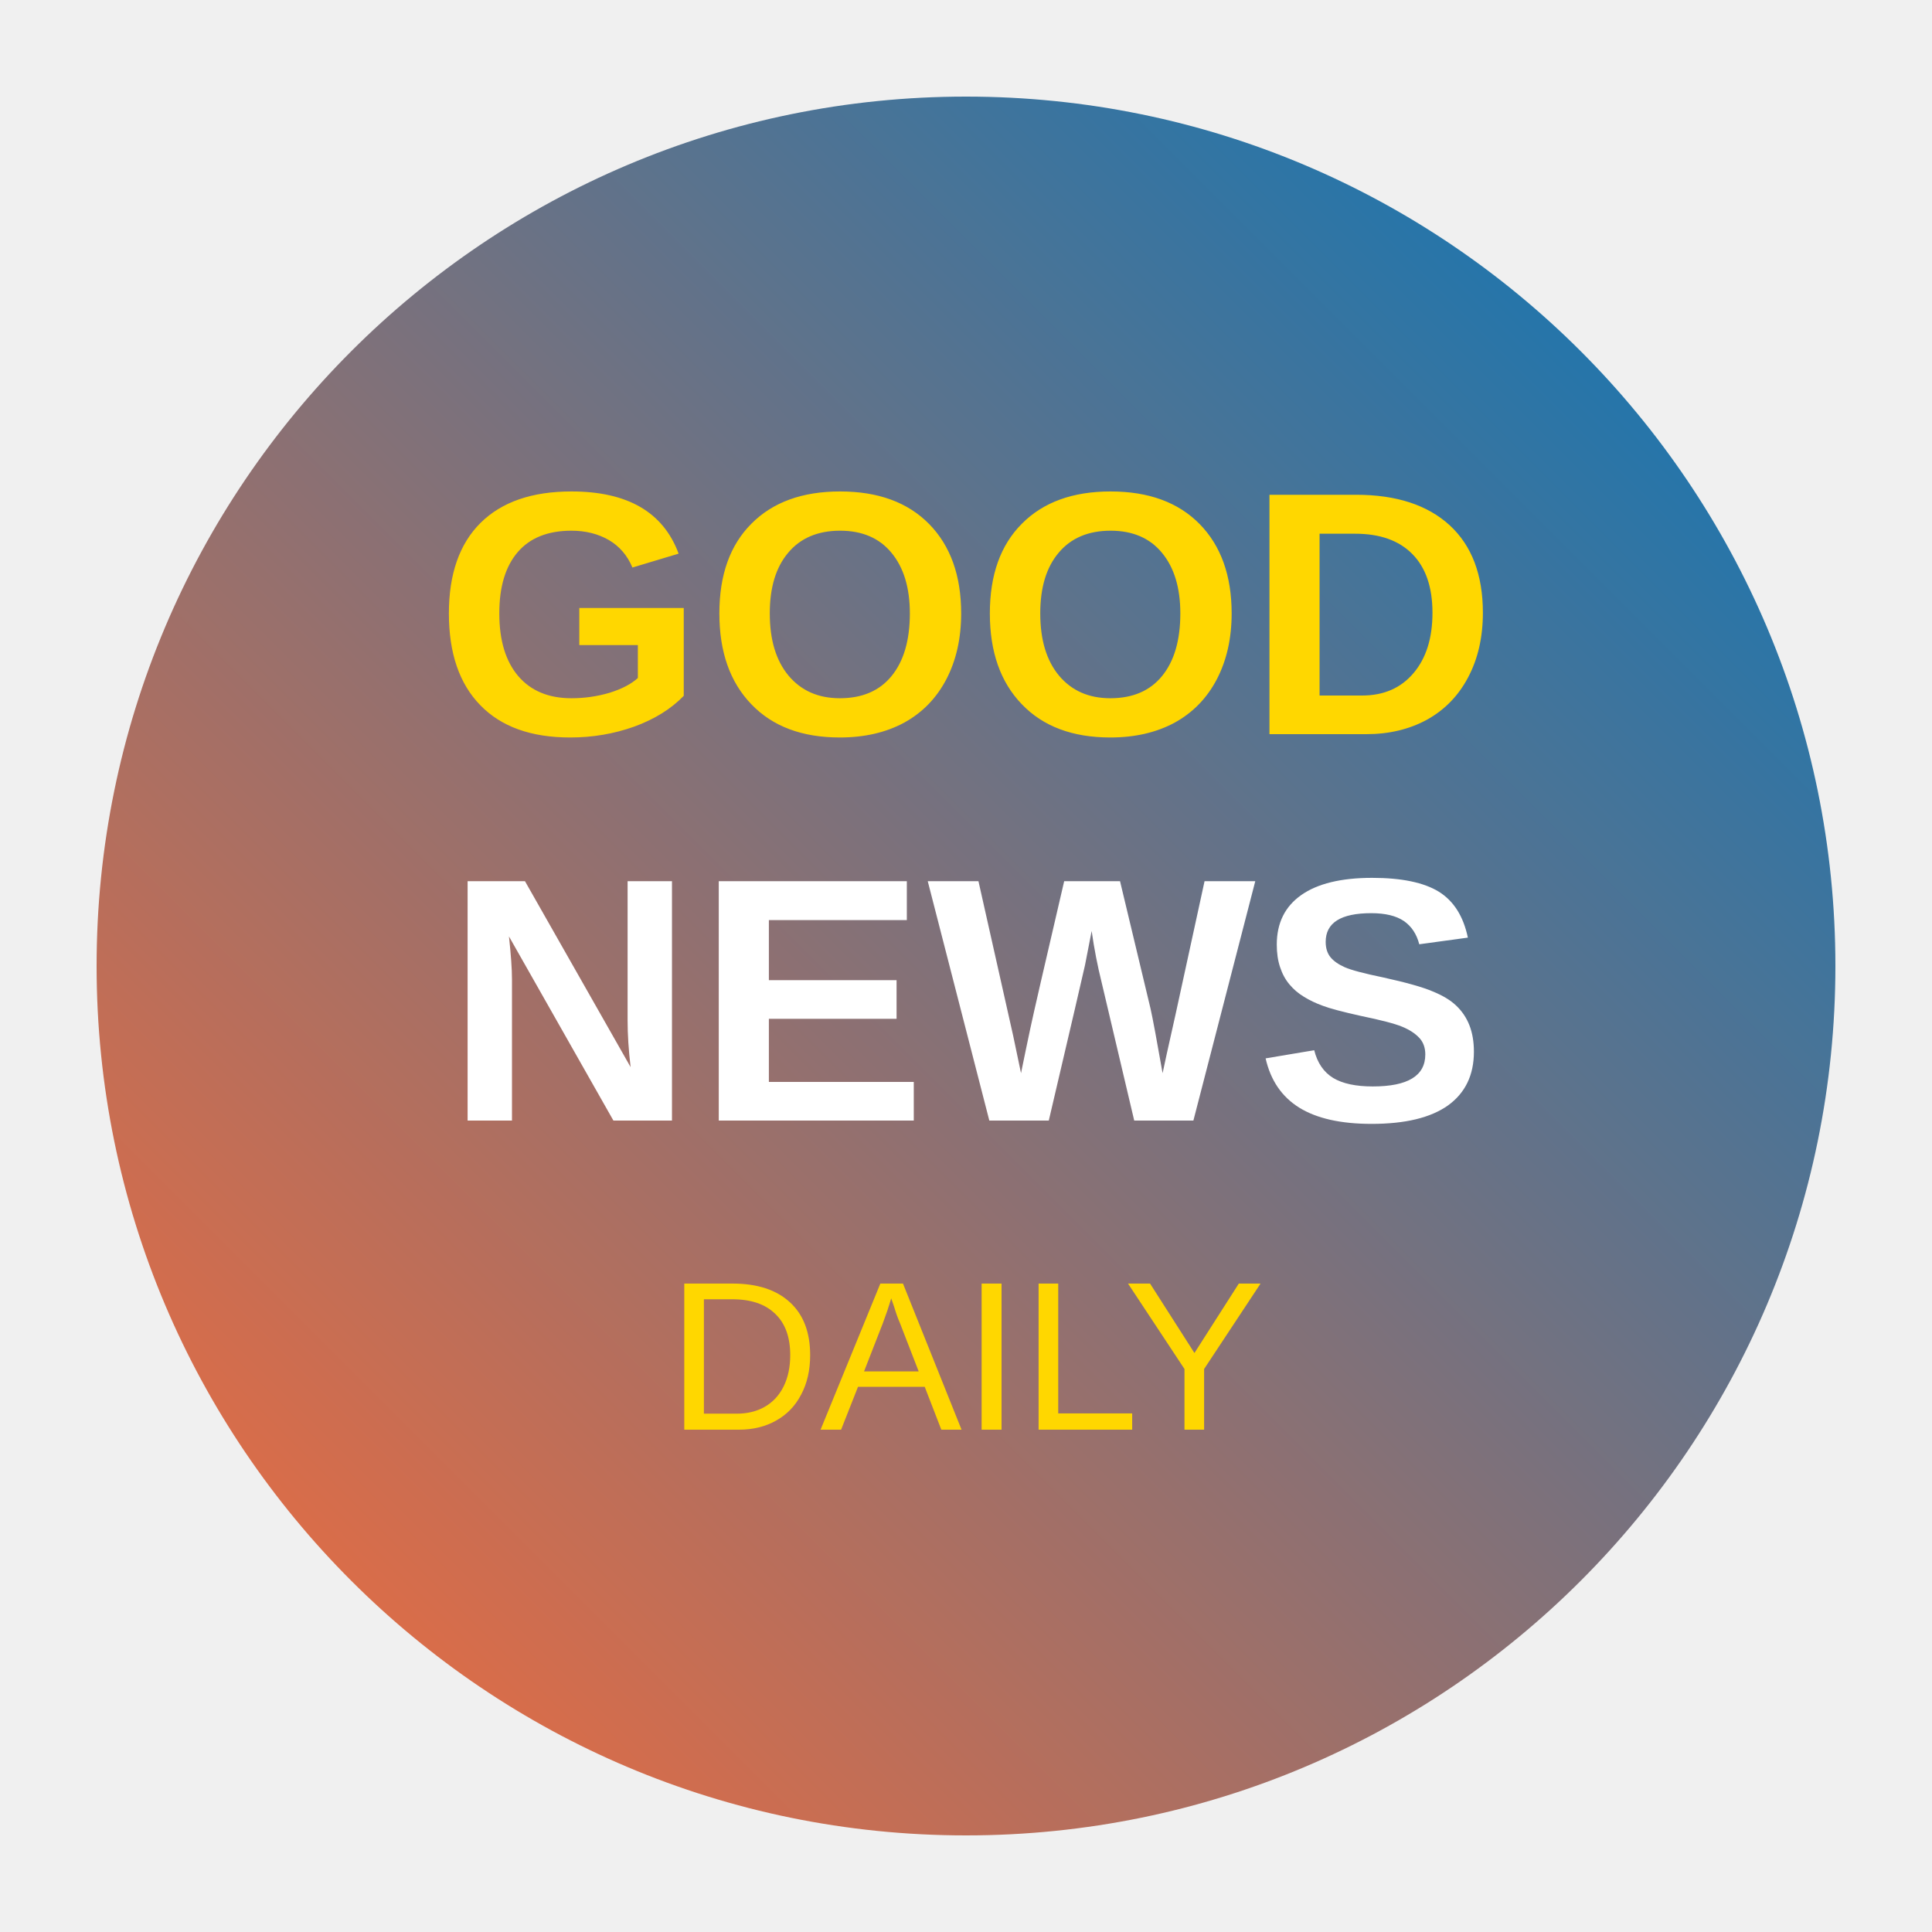
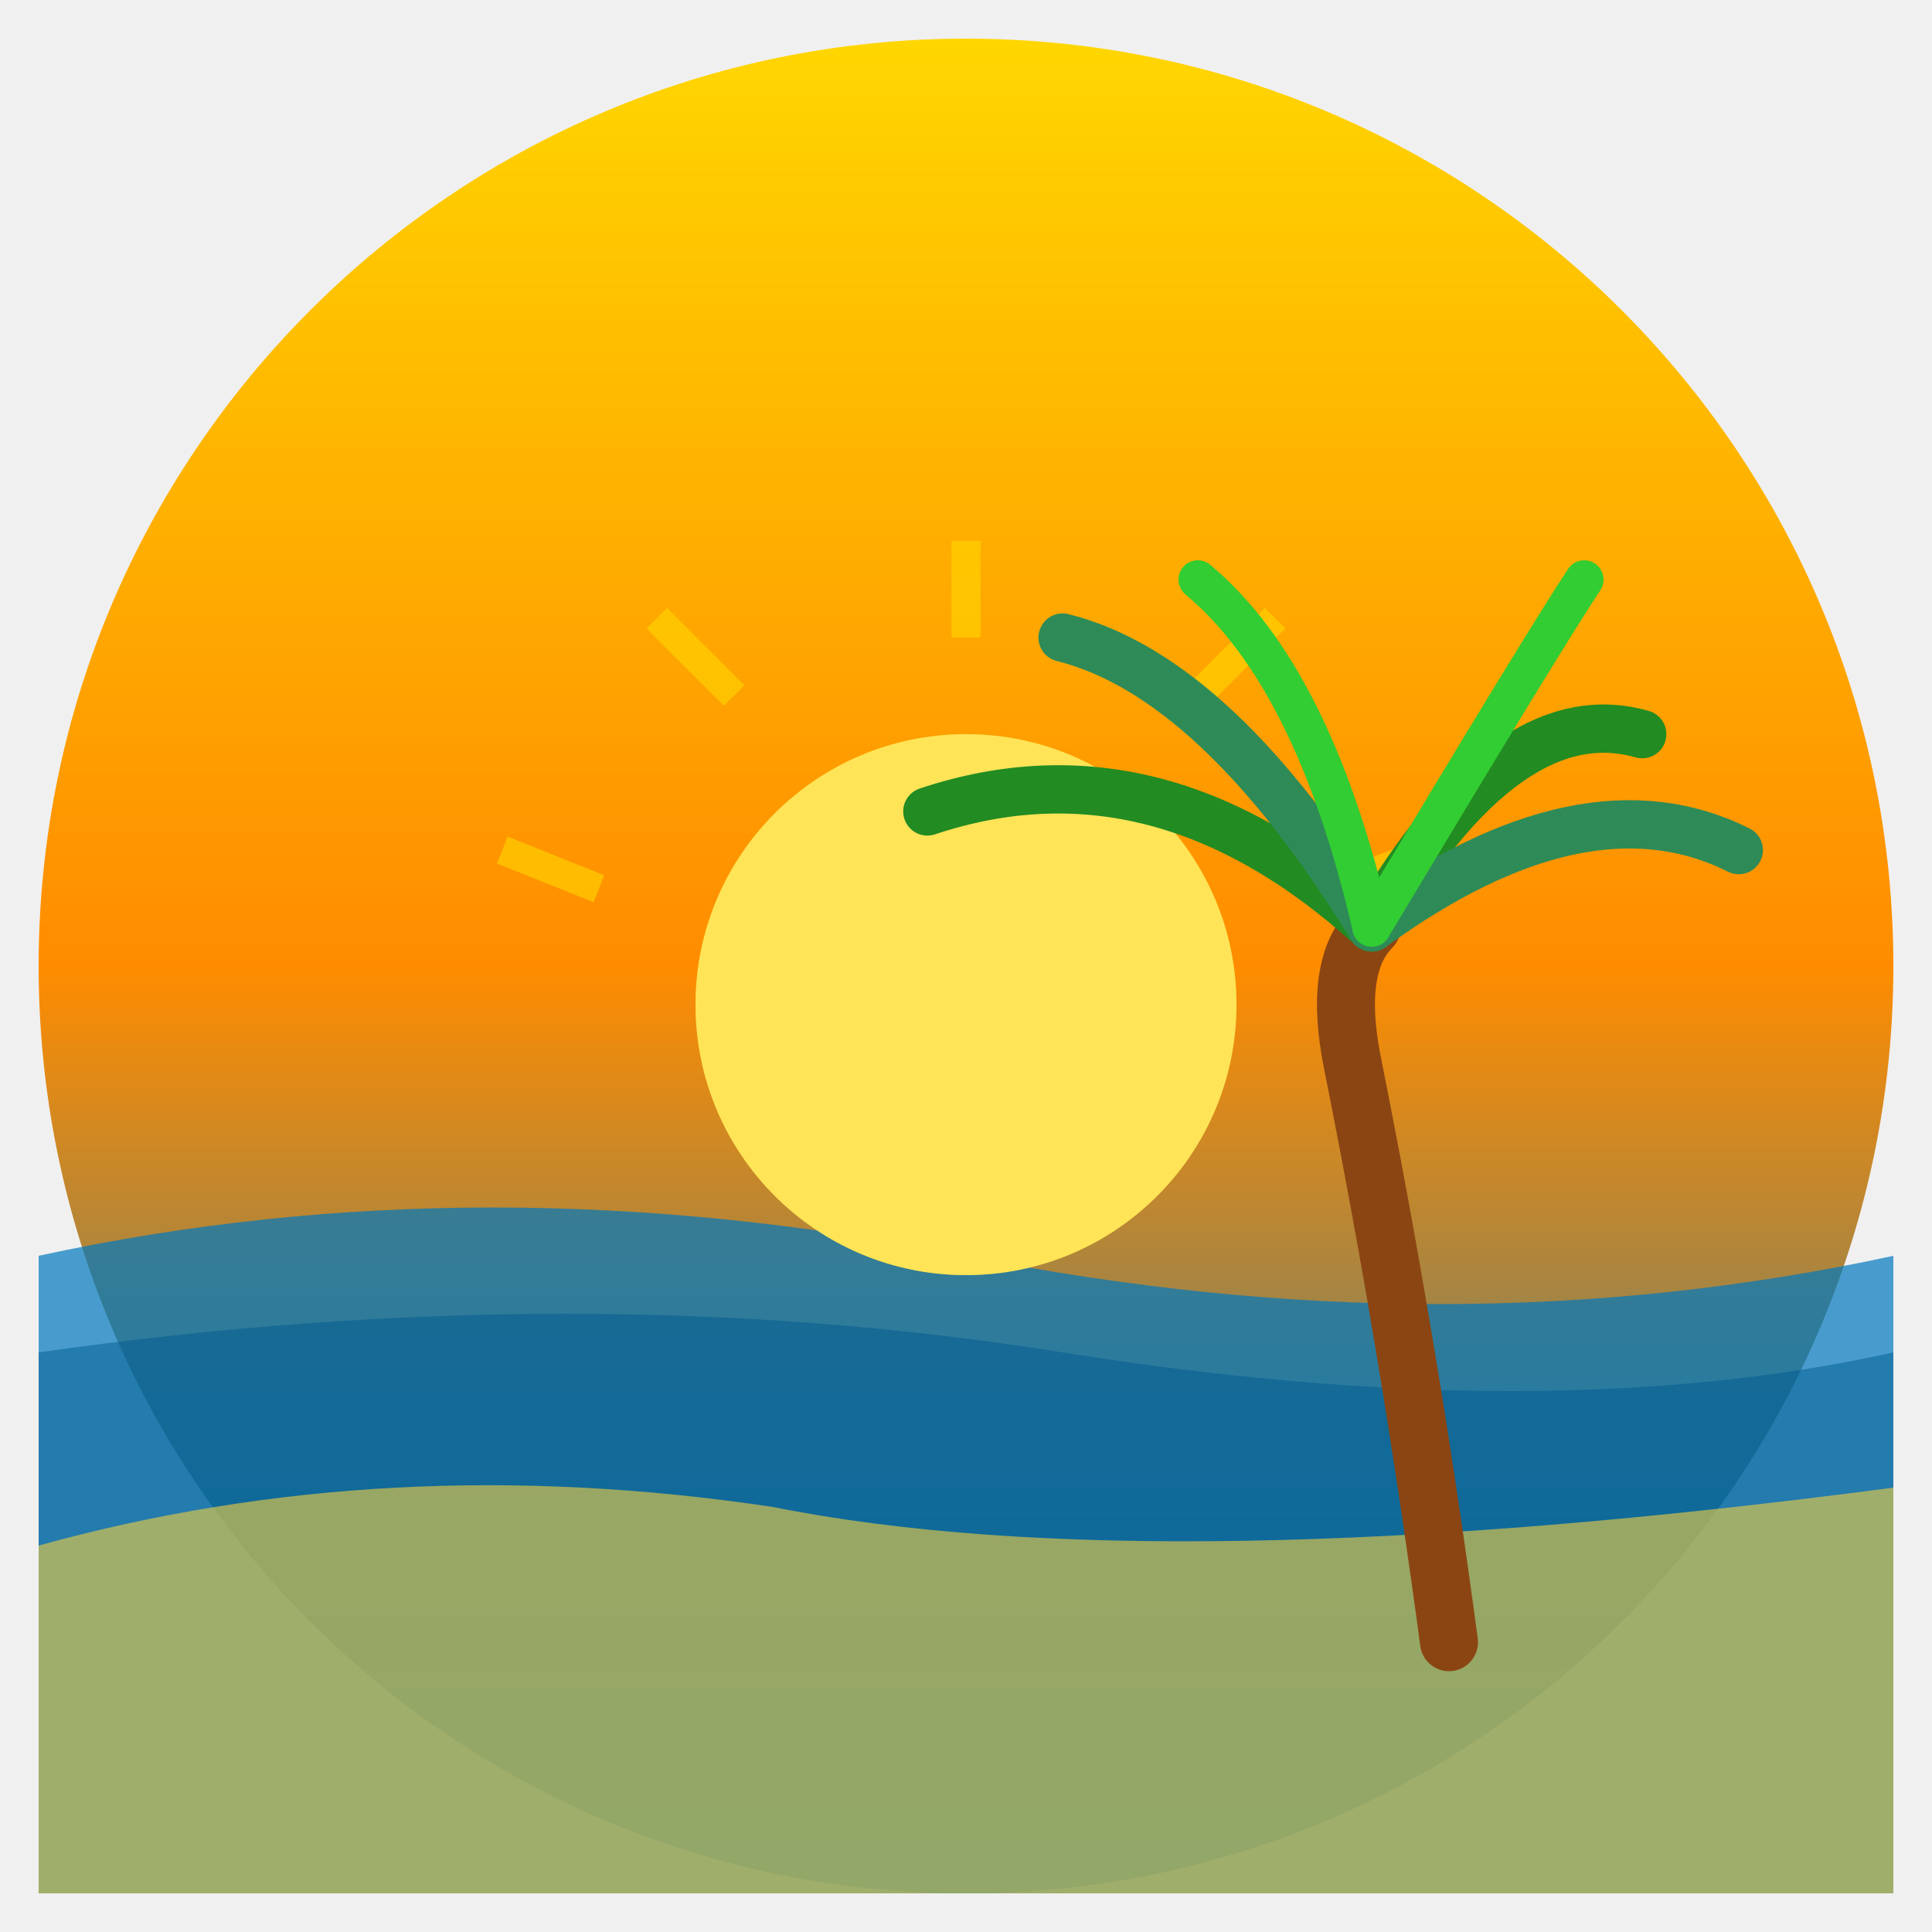
<svg xmlns="http://www.w3.org/2000/svg" viewBox="0 0 100 100">
  <defs>
-     <linearGradient id="bg" x1="0%" y1="100%" x2="100%" y2="0%">
-       <stop offset="0%" style="stop-color:#FF6B35" />
+     <linearGradient id="sky" x1="0%" y1="0%" x2="0%" y2="100%">
+       <stop offset="0%" style="stop-color:#FFD700" />
+       <stop offset="50%" style="stop-color:#FF8C00" />
      <stop offset="100%" style="stop-color:#0077BE" />
    </linearGradient>
  </defs>
-   <circle cx="50" cy="50" r="45" fill="url(#bg)" />
-   <text x="50" y="38" font-family="Arial, sans-serif" font-size="18" font-weight="bold" fill="#FFD700" text-anchor="middle">GOOD</text>
-   <text x="50" y="58" font-family="Arial, sans-serif" font-size="18" font-weight="bold" fill="#FFFFFF" text-anchor="middle">NEWS</text>
-   <text x="50" y="74" font-family="Arial, sans-serif" font-size="11" fill="#FFD700" text-anchor="middle">DAILY</text>
+   <circle cx="50" cy="50" r="48" fill="url(#sky)" />
+   <path d="M2,65 Q25,60 50,65 Q75,70 98,65 L98,98 Q50,98 2,98 Z" fill="#0077BE" opacity="0.7" />
+   <path d="M2,70 Q30,66 55,70 Q80,74 98,70 L98,98 Q50,98 2,98 Z" fill="#005A8E" opacity="0.5" />
+   <circle cx="50" cy="52" r="14" fill="#FFD700" />
+   <circle cx="50" cy="52" r="14" fill="#FFF8DC" opacity="0.4" />
+   <g stroke="#FFD700" stroke-width="1.5" opacity="0.6">
+     <line x1="50" y1="33" x2="50" y2="28" />
+     <line x1="62" y1="36" x2="66" y2="32" />
+     <line x1="69" y1="46" x2="74" y2="44" />
+     <line x1="38" y1="36" x2="34" y2="32" />
+     <line x1="31" y1="46" x2="26" y2="44" />
+   </g>
+   <path d="M2,80 Q20,75 40,78 Q60,82 98,77 L98,98 Q50,98 2,98 Z" fill="#F4D03F" opacity="0.6" />
+   <path d="M75,85 Q73,70 70,55 Q69,50 71,48" stroke="#8B4513" stroke-width="3" fill="none" stroke-linecap="round" />
+   <path d="M71,48 Q60,38 48,42" stroke="#228B22" stroke-width="2.5" fill="none" stroke-linecap="round" />
+   <path d="M71,48 Q63,35 55,33" stroke="#2E8B57" stroke-width="2.5" fill="none" stroke-linecap="round" />
+   <path d="M71,48 Q78,36 85,38" stroke="#228B22" stroke-width="2.5" fill="none" stroke-linecap="round" />
+   <path d="M71,48 Q82,40 90,44" stroke="#2E8B57" stroke-width="2.5" fill="none" stroke-linecap="round" />
+   <path d="M71,48 Q68,35 62,30" stroke="#32CD32" stroke-width="2" fill="none" stroke-linecap="round" />
+   <path d="M71,48 Q80,33 82,30" stroke="#32CD32" stroke-width="2" fill="none" stroke-linecap="round" />
</svg>
